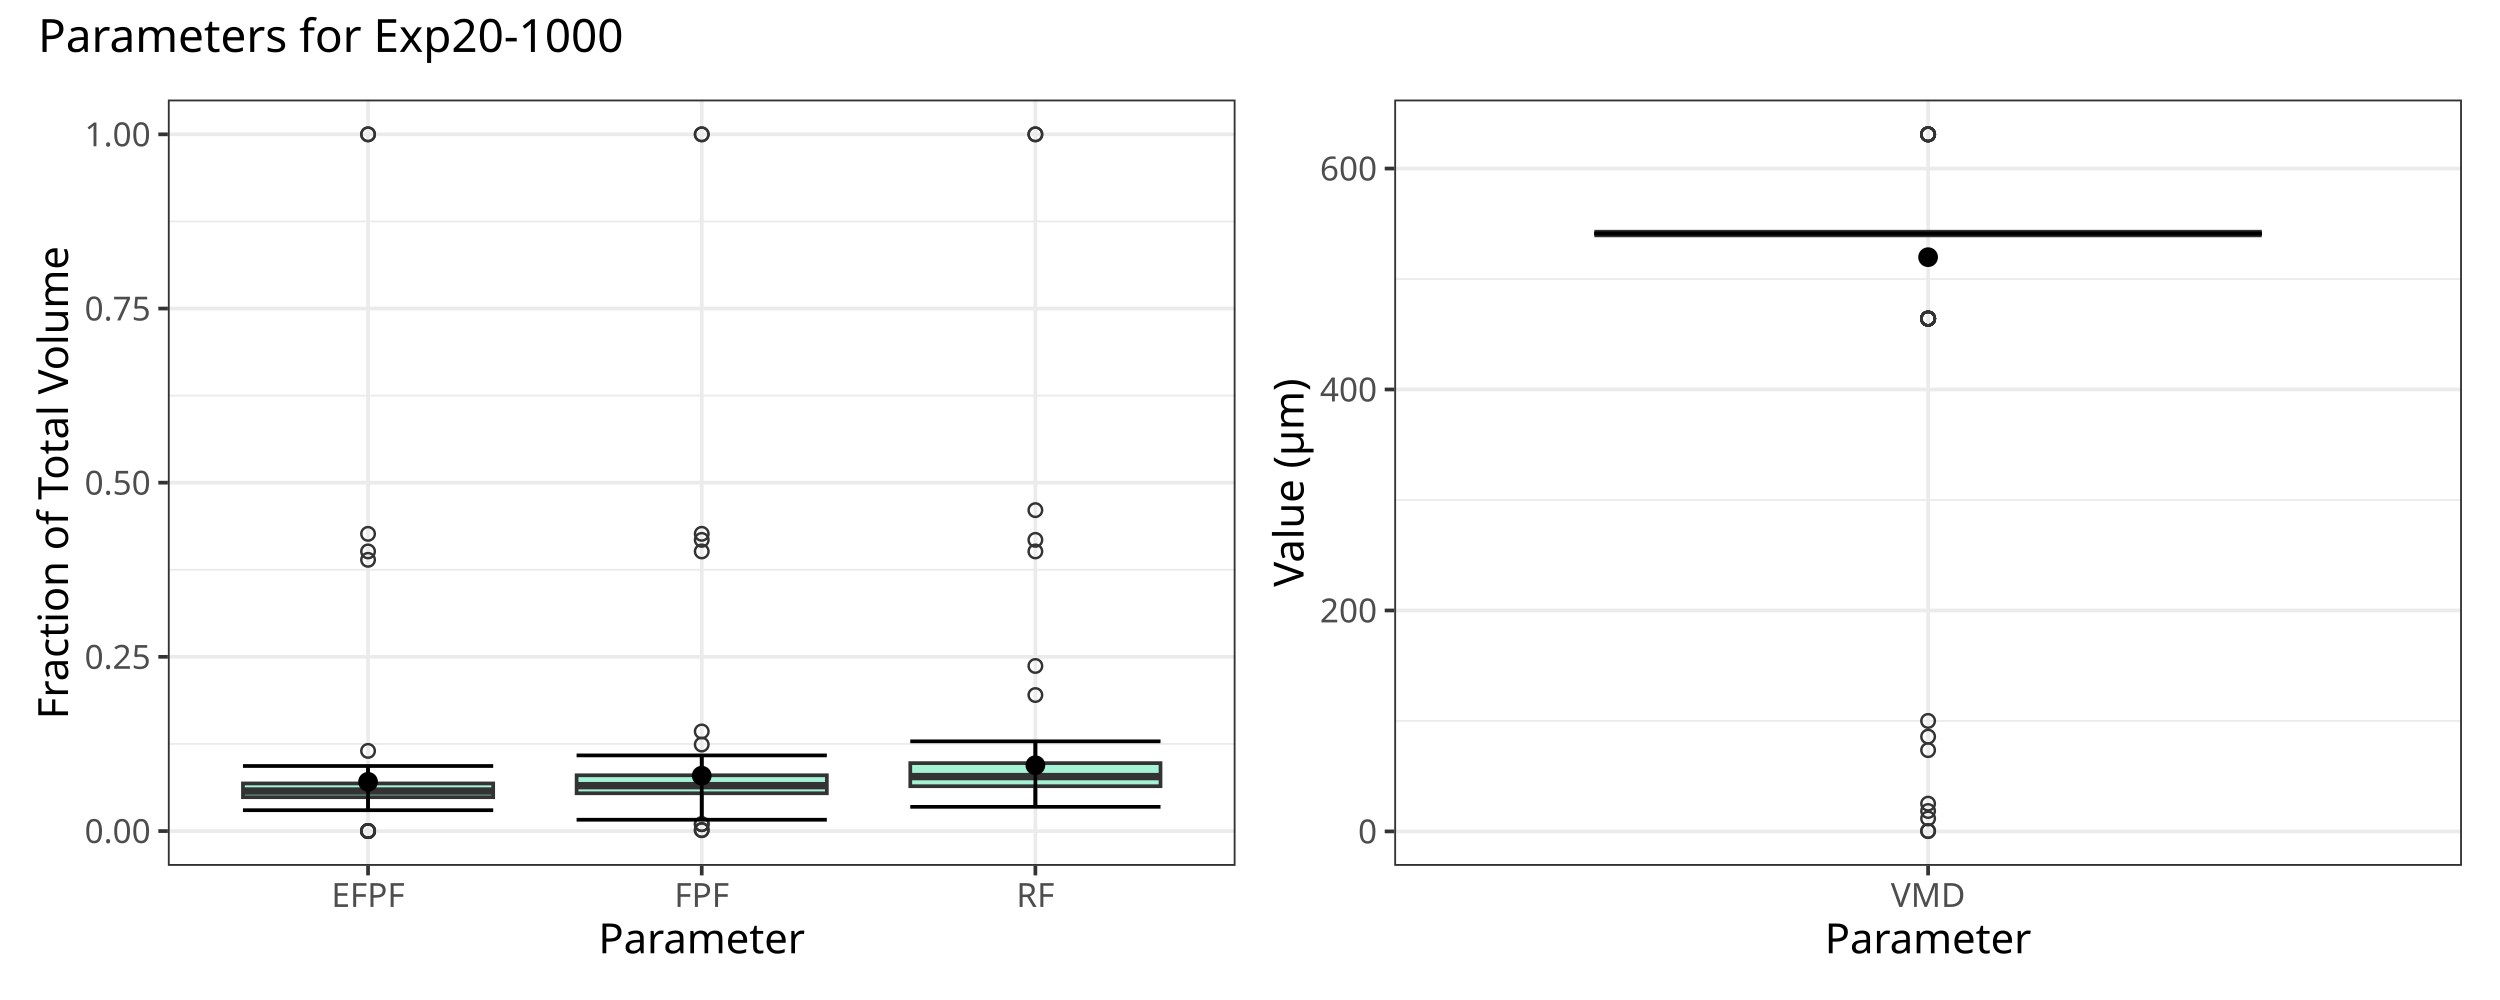
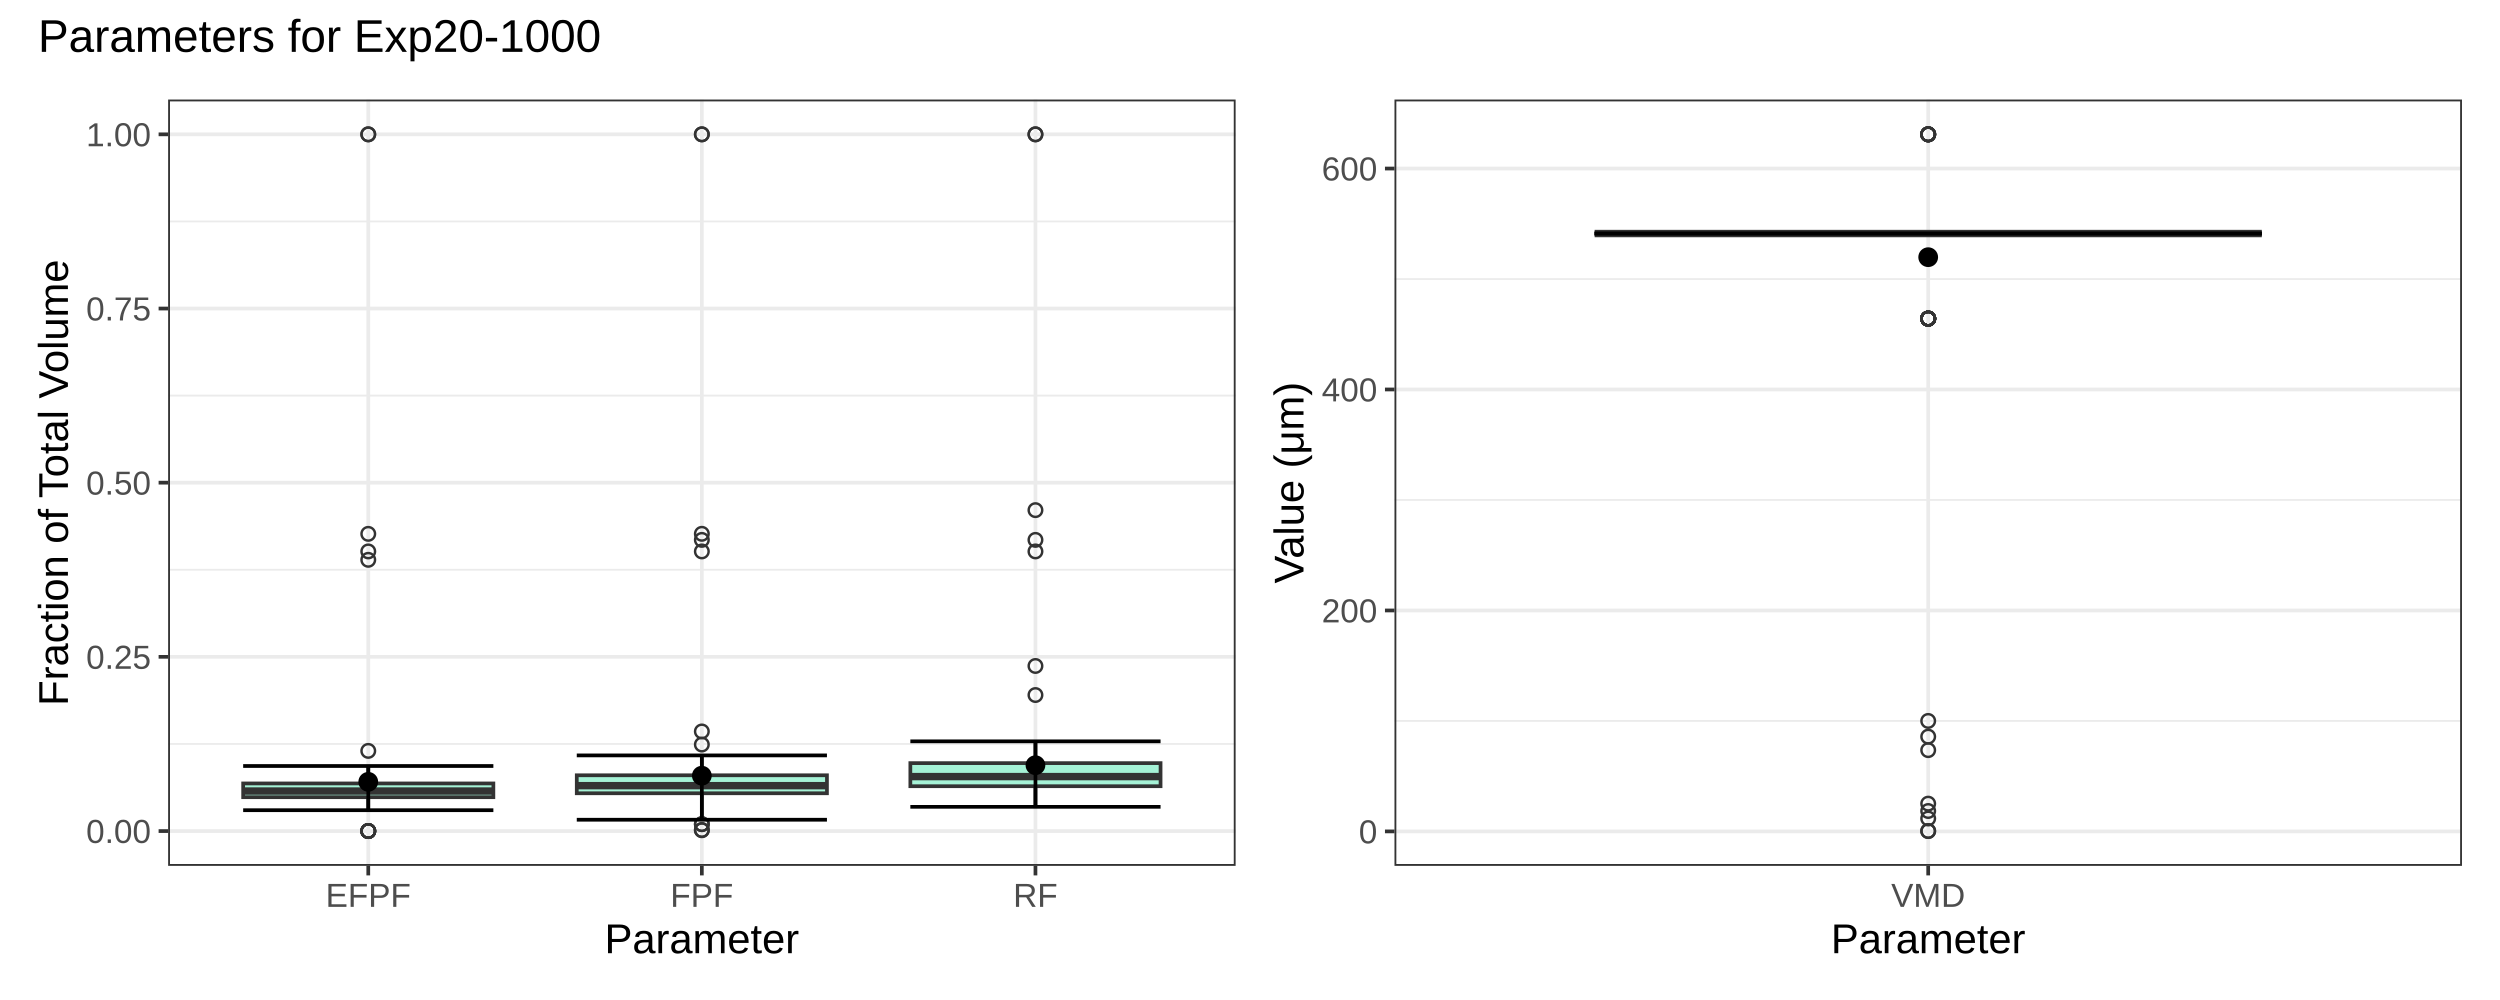
<svg xmlns="http://www.w3.org/2000/svg" class="svglite" width="720.00pt" height="288.00pt" viewBox="0 0 720.00 288.00">
  <defs>
    <style type="text/css">
    .svglite line, .svglite polyline, .svglite polygon, .svglite path, .svglite rect, .svglite circle {
      fill: none;
      stroke: #000000;
      stroke-linecap: round;
      stroke-linejoin: round;
      stroke-miterlimit: 10.00;
    }
    .svglite text {
      white-space: pre;
    }
  </style>
  </defs>
  <rect width="100%" height="100%" style="stroke: none; fill: #FFFFFF;" />
  <defs>
    <clipPath id="cpMC4wMHw3MjAuMDB8MC4wMHwyODguMDA=">
      <rect x="0.00" y="0.00" width="720.00" height="288.00" />
    </clipPath>
  </defs>
  <g clip-path="url(#cpMC4wMHw3MjAuMDB8MC4wMHwyODguMDA=)">
    <rect x="0.00" y="0.00" width="720.00" height="288.00" style="stroke-width: 1.07; stroke: #FFFFFF; fill: #FFFFFF;" />
  </g>
  <defs>
-     <clipPath id="cpNDguMzR8NzA5LjA0fDI4LjY2fDI0OS4zNw==">
-       <rect x="48.34" y="28.66" width="660.70" height="220.71" />
-     </clipPath>
-   </defs>
-   <g clip-path="url(#cpNDguMzR8NzA5LjA0fDI4LjY2fDI0OS4zNw==)">
+     <clipPath id="cpNDguNDJ8NzA5LjA0fDI4LjY2fDI0OS4zNw==">
+       <rect x="48.42" y="28.66" width="660.62" height="220.71" />
+     </clipPath>
+   </defs>
+   <g clip-path="url(#cpNDguNDJ8NzA5LjA0fDI4LjY2fDI0OS4zNw==)">
</g>
  <g clip-path="url(#cpMC4wMHw3MjAuMDB8MC4wMHwyODguMDA=)">
</g>
  <defs>
    <clipPath id="cpNS40OHwzNjEuMzN8MjMuMTh8MjgyLjUy">
      <rect x="5.48" y="23.18" width="355.85" height="259.34" />
    </clipPath>
  </defs>
  <g clip-path="url(#cpNS40OHwzNjEuMzN8MjMuMTh8MjgyLjUy)">
    <rect x="5.48" y="23.18" width="355.85" height="259.34" style="stroke-width: 1.07; stroke: #FFFFFF; fill: #FFFFFF;" />
  </g>
  <g clip-path="url(#cpMC4wMHw3MjAuMDB8MC4wMHwyODguMDA=)">
</g>
  <defs>
    <clipPath id="cpMzYxLjMzfDcxNC41MnwyMy4xOHwyODIuNTI=">
      <rect x="361.33" y="23.18" width="353.19" height="259.34" />
    </clipPath>
  </defs>
  <g clip-path="url(#cpMzYxLjMzfDcxNC41MnwyMy4xOHwyODIuNTI=)">
    <rect x="361.33" y="23.18" width="353.19" height="259.34" style="stroke-width: 1.07; stroke: #FFFFFF; fill: #FFFFFF;" />
  </g>
  <g clip-path="url(#cpMC4wMHw3MjAuMDB8MC4wMHwyODguMDA=)">
</g>
  <defs>
-     <clipPath id="cpNDguMzR8MzU1Ljg1fDI4LjY2fDI0OS4zNw==">
-       <rect x="48.34" y="28.66" width="307.50" height="220.71" />
-     </clipPath>
-   </defs>
-   <g clip-path="url(#cpNDguMzR8MzU1Ljg1fDI4LjY2fDI0OS4zNw==)">
-     <rect x="48.34" y="28.66" width="307.50" height="220.71" style="stroke-width: 1.07; stroke: none; fill: #FFFFFF;" />
-     <polyline points="48.34,214.26 355.85,214.26 " style="stroke-width: 0.53; stroke: #EBEBEB; stroke-linecap: butt;" />
-     <polyline points="48.34,164.09 355.85,164.09 " style="stroke-width: 0.53; stroke: #EBEBEB; stroke-linecap: butt;" />
-     <polyline points="48.34,113.93 355.85,113.93 " style="stroke-width: 0.53; stroke: #EBEBEB; stroke-linecap: butt;" />
-     <polyline points="48.34,63.77 355.85,63.77 " style="stroke-width: 0.53; stroke: #EBEBEB; stroke-linecap: butt;" />
-     <polyline points="48.34,239.34 355.85,239.34 " style="stroke-width: 1.07; stroke: #EBEBEB; stroke-linecap: butt;" />
-     <polyline points="48.34,189.17 355.85,189.17 " style="stroke-width: 1.07; stroke: #EBEBEB; stroke-linecap: butt;" />
-     <polyline points="48.34,139.01 355.85,139.01 " style="stroke-width: 1.07; stroke: #EBEBEB; stroke-linecap: butt;" />
-     <polyline points="48.34,88.85 355.85,88.85 " style="stroke-width: 1.07; stroke: #EBEBEB; stroke-linecap: butt;" />
-     <polyline points="48.34,38.69 355.85,38.69 " style="stroke-width: 1.07; stroke: #EBEBEB; stroke-linecap: butt;" />
-     <polyline points="106.00,249.37 106.00,28.66 " style="stroke-width: 1.07; stroke: #EBEBEB; stroke-linecap: butt;" />
-     <polyline points="202.10,249.37 202.10,28.66 " style="stroke-width: 1.07; stroke: #EBEBEB; stroke-linecap: butt;" />
-     <polyline points="298.19,249.37 298.19,28.66 " style="stroke-width: 1.07; stroke: #EBEBEB; stroke-linecap: butt;" />
-     <circle cx="106.00" cy="216.26" r="1.95" style="stroke-width: 0.71; stroke: #333333;" />
-     <circle cx="106.00" cy="239.34" r="1.95" style="stroke-width: 0.71; stroke: #333333;" />
-     <circle cx="106.00" cy="161.23" r="1.95" style="stroke-width: 0.71; stroke: #333333;" />
-     <circle cx="106.00" cy="239.34" r="1.95" style="stroke-width: 0.71; stroke: #333333;" />
-     <circle cx="106.00" cy="239.34" r="1.95" style="stroke-width: 0.71; stroke: #333333;" />
-     <circle cx="106.00" cy="239.34" r="1.95" style="stroke-width: 0.71; stroke: #333333;" />
-     <circle cx="106.00" cy="239.34" r="1.95" style="stroke-width: 0.71; stroke: #333333;" />
-     <circle cx="106.00" cy="239.34" r="1.95" style="stroke-width: 0.71; stroke: #333333;" />
-     <circle cx="106.00" cy="38.69" r="1.95" style="stroke-width: 0.71; stroke: #333333;" />
-     <circle cx="106.00" cy="38.69" r="1.95" style="stroke-width: 0.71; stroke: #333333;" />
-     <circle cx="106.00" cy="158.81" r="1.95" style="stroke-width: 0.71; stroke: #333333;" />
-     <circle cx="106.00" cy="153.75" r="1.95" style="stroke-width: 0.71; stroke: #333333;" />
-     <line x1="106.00" y1="225.63" x2="106.00" y2="220.61" style="stroke-width: 1.07; stroke: #333333; stroke-linecap: butt;" />
-     <line x1="106.00" y1="229.59" x2="106.00" y2="233.34" style="stroke-width: 1.07; stroke: #333333; stroke-linecap: butt;" />
-     <polygon points="69.97,225.63 69.97,229.59 142.04,229.59 142.04,225.63 69.97,225.63 " style="stroke-width: 1.07; stroke: #333333; stroke-linecap: butt; stroke-linejoin: miter; fill: #A5F2D6;" />
-     <line x1="69.97" y1="227.82" x2="142.04" y2="227.82" style="stroke-width: 2.13; stroke: #333333; stroke-linecap: butt; stroke-linejoin: miter;" />
-     <circle cx="202.10" cy="214.43" r="1.95" style="stroke-width: 0.71; stroke: #333333;" />
-     <circle cx="202.10" cy="239.11" r="1.95" style="stroke-width: 0.71; stroke: #333333;" />
-     <circle cx="202.10" cy="155.49" r="1.95" style="stroke-width: 0.71; stroke: #333333;" />
-     <circle cx="202.10" cy="237.36" r="1.95" style="stroke-width: 0.71; stroke: #333333;" />
-     <circle cx="202.10" cy="237.35" r="1.95" style="stroke-width: 0.71; stroke: #333333;" />
-     <circle cx="202.10" cy="210.66" r="1.95" style="stroke-width: 0.71; stroke: #333333;" />
-     <circle cx="202.10" cy="239.03" r="1.95" style="stroke-width: 0.71; stroke: #333333;" />
-     <circle cx="202.10" cy="38.69" r="1.95" style="stroke-width: 0.71; stroke: #333333;" />
-     <circle cx="202.10" cy="38.69" r="1.95" style="stroke-width: 0.71; stroke: #333333;" />
-     <circle cx="202.10" cy="158.81" r="1.95" style="stroke-width: 0.71; stroke: #333333;" />
-     <circle cx="202.10" cy="153.74" r="1.95" style="stroke-width: 0.71; stroke: #333333;" />
-     <line x1="202.10" y1="223.28" x2="202.10" y2="217.56" style="stroke-width: 1.07; stroke: #333333; stroke-linecap: butt;" />
-     <line x1="202.10" y1="228.46" x2="202.10" y2="236.09" style="stroke-width: 1.07; stroke: #333333; stroke-linecap: butt;" />
-     <polygon points="166.06,223.28 166.06,228.46 238.13,228.46 238.13,223.28 166.06,223.28 " style="stroke-width: 1.07; stroke: #333333; stroke-linecap: butt; stroke-linejoin: miter; fill: #A5F2D6;" />
-     <line x1="166.06" y1="226.27" x2="238.13" y2="226.27" style="stroke-width: 2.13; stroke: #333333; stroke-linecap: butt; stroke-linejoin: miter;" />
-     <circle cx="298.19" cy="200.17" r="1.95" style="stroke-width: 0.71; stroke: #333333;" />
-     <circle cx="298.19" cy="155.49" r="1.95" style="stroke-width: 0.71; stroke: #333333;" />
-     <circle cx="298.19" cy="191.80" r="1.95" style="stroke-width: 0.71; stroke: #333333;" />
-     <circle cx="298.19" cy="38.69" r="1.95" style="stroke-width: 0.71; stroke: #333333;" />
-     <circle cx="298.19" cy="38.69" r="1.95" style="stroke-width: 0.71; stroke: #333333;" />
-     <circle cx="298.19" cy="158.81" r="1.95" style="stroke-width: 0.71; stroke: #333333;" />
-     <circle cx="298.19" cy="146.92" r="1.95" style="stroke-width: 0.71; stroke: #333333;" />
-     <line x1="298.19" y1="219.78" x2="298.19" y2="213.50" style="stroke-width: 1.07; stroke: #333333; stroke-linecap: butt;" />
-     <line x1="298.19" y1="226.43" x2="298.19" y2="232.37" style="stroke-width: 1.07; stroke: #333333; stroke-linecap: butt;" />
-     <polygon points="262.16,219.78 262.16,226.43 334.23,226.43 334.23,219.78 262.16,219.78 " style="stroke-width: 1.07; stroke: #333333; stroke-linecap: butt; stroke-linejoin: miter; fill: #A5F2D6;" />
-     <line x1="262.16" y1="223.66" x2="334.23" y2="223.66" style="stroke-width: 2.13; stroke: #333333; stroke-linecap: butt; stroke-linejoin: miter;" />
-     <circle cx="106.00" cy="225.17" r="2.49" style="stroke-width: 0.71; fill: #000000;" />
-     <circle cx="202.10" cy="223.40" r="2.49" style="stroke-width: 0.71; fill: #000000;" />
-     <circle cx="298.19" cy="220.38" r="2.49" style="stroke-width: 0.71; fill: #000000;" />
-     <polyline points="69.97,220.61 142.04,220.61 " style="stroke-width: 1.07; stroke-linecap: butt;" />
-     <polyline points="106.00,220.61 106.00,233.34 " style="stroke-width: 1.07; stroke-linecap: butt;" />
-     <polyline points="69.97,233.34 142.04,233.34 " style="stroke-width: 1.07; stroke-linecap: butt;" />
-     <polyline points="166.06,217.56 238.13,217.56 " style="stroke-width: 1.07; stroke-linecap: butt;" />
-     <polyline points="202.10,217.56 202.10,236.09 " style="stroke-width: 1.07; stroke-linecap: butt;" />
-     <polyline points="166.06,236.09 238.13,236.09 " style="stroke-width: 1.07; stroke-linecap: butt;" />
-     <polyline points="262.16,213.50 334.23,213.50 " style="stroke-width: 1.07; stroke-linecap: butt;" />
-     <polyline points="298.19,213.50 298.19,232.37 " style="stroke-width: 1.07; stroke-linecap: butt;" />
-     <polyline points="262.16,232.37 334.23,232.37 " style="stroke-width: 1.07; stroke-linecap: butt;" />
-     <rect x="48.34" y="28.66" width="307.50" height="220.71" style="stroke-width: 1.07; stroke: #333333;" />
-   </g>
-   <g clip-path="url(#cpMC4wMHw3MjAuMDB8MC4wMHwyODguMDA=)">
-     <text x="43.41" y="242.78" text-anchor="end" style="font-size: 9.60px;fill: #4D4D4D; font-family: &quot;Century Gothic&quot;;" textLength="18.60px" lengthAdjust="spacingAndGlyphs">0.00</text>
-     <text x="43.41" y="192.62" text-anchor="end" style="font-size: 9.60px;fill: #4D4D4D; font-family: &quot;Century Gothic&quot;;" textLength="18.60px" lengthAdjust="spacingAndGlyphs">0.25</text>
-     <text x="43.41" y="142.46" text-anchor="end" style="font-size: 9.60px;fill: #4D4D4D; font-family: &quot;Century Gothic&quot;;" textLength="18.60px" lengthAdjust="spacingAndGlyphs">0.50</text>
-     <text x="43.41" y="92.30" text-anchor="end" style="font-size: 9.60px;fill: #4D4D4D; font-family: &quot;Century Gothic&quot;;" textLength="18.60px" lengthAdjust="spacingAndGlyphs">0.75</text>
-     <text x="43.41" y="42.13" text-anchor="end" style="font-size: 9.60px;fill: #4D4D4D; font-family: &quot;Century Gothic&quot;;" textLength="18.60px" lengthAdjust="spacingAndGlyphs">1.00</text>
-     <polyline points="45.60,239.34 48.34,239.34 " style="stroke-width: 1.07; stroke: #333333; stroke-linecap: butt;" />
-     <polyline points="45.60,189.17 48.34,189.17 " style="stroke-width: 1.07; stroke: #333333; stroke-linecap: butt;" />
-     <polyline points="45.60,139.01 48.34,139.01 " style="stroke-width: 1.07; stroke: #333333; stroke-linecap: butt;" />
-     <polyline points="45.60,88.85 48.34,88.85 " style="stroke-width: 1.07; stroke: #333333; stroke-linecap: butt;" />
-     <polyline points="45.60,38.69 48.34,38.69 " style="stroke-width: 1.07; stroke: #333333; stroke-linecap: butt;" />
-     <polyline points="106.00,252.11 106.00,249.37 " style="stroke-width: 1.07; stroke: #333333; stroke-linecap: butt;" />
-     <polyline points="202.10,252.11 202.10,249.37 " style="stroke-width: 1.07; stroke: #333333; stroke-linecap: butt;" />
-     <polyline points="298.19,252.11 298.19,249.37 " style="stroke-width: 1.07; stroke: #333333; stroke-linecap: butt;" />
-     <text x="106.00" y="261.19" text-anchor="middle" style="font-size: 9.60px;fill: #4D4D4D; font-family: &quot;Century Gothic&quot;;" textLength="20.12px" lengthAdjust="spacingAndGlyphs">EFPF</text>
-     <text x="202.10" y="261.19" text-anchor="middle" style="font-size: 9.60px;fill: #4D4D4D; font-family: &quot;Century Gothic&quot;;" textLength="14.98px" lengthAdjust="spacingAndGlyphs">FPF</text>
-     <text x="298.19" y="261.19" text-anchor="middle" style="font-size: 9.60px;fill: #4D4D4D; font-family: &quot;Century Gothic&quot;;" textLength="10.47px" lengthAdjust="spacingAndGlyphs">RF</text>
-     <text x="202.10" y="274.54" text-anchor="middle" style="font-size: 12.00px; font-family: &quot;Century Gothic&quot;;" textLength="61.65px" lengthAdjust="spacingAndGlyphs">Parameter</text>
-     <text transform="translate(19.58,139.01) rotate(-90)" text-anchor="middle" style="font-size: 12.00px; font-family: &quot;Century Gothic&quot;;" textLength="141.35px" lengthAdjust="spacingAndGlyphs">Fraction of Total Volume</text>
-   </g>
-   <defs>
-     <clipPath id="cpNDAxLjU0fDcwOS4wNHwyOC42NnwyNDkuMzc=">
-       <rect x="401.54" y="28.66" width="307.50" height="220.71" />
-     </clipPath>
-   </defs>
-   <g clip-path="url(#cpNDAxLjU0fDcwOS4wNHwyOC42NnwyNDkuMzc=)">
-     <rect x="401.54" y="28.66" width="307.50" height="220.71" style="stroke-width: 1.07; stroke: none; fill: #FFFFFF;" />
-     <polyline points="401.54,207.63 709.04,207.63 " style="stroke-width: 0.53; stroke: #EBEBEB; stroke-linecap: butt;" />
-     <polyline points="401.54,143.99 709.04,143.99 " style="stroke-width: 0.53; stroke: #EBEBEB; stroke-linecap: butt;" />
-     <polyline points="401.54,80.36 709.04,80.36 " style="stroke-width: 0.53; stroke: #EBEBEB; stroke-linecap: butt;" />
-     <polyline points="401.54,239.44 709.04,239.44 " style="stroke-width: 1.07; stroke: #EBEBEB; stroke-linecap: butt;" />
-     <polyline points="401.54,175.81 709.04,175.81 " style="stroke-width: 1.07; stroke: #EBEBEB; stroke-linecap: butt;" />
-     <polyline points="401.54,112.17 709.04,112.17 " style="stroke-width: 1.07; stroke: #EBEBEB; stroke-linecap: butt;" />
-     <polyline points="401.54,48.54 709.04,48.54 " style="stroke-width: 1.07; stroke: #EBEBEB; stroke-linecap: butt;" />
-     <polyline points="555.29,249.37 555.29,28.66 " style="stroke-width: 1.07; stroke: #EBEBEB; stroke-linecap: butt;" />
-     <circle cx="555.29" cy="91.76" r="1.95" style="stroke-width: 0.71; stroke: #333333;" />
-     <circle cx="555.29" cy="38.69" r="1.95" style="stroke-width: 0.71; stroke: #333333;" />
-     <circle cx="555.29" cy="38.69" r="1.95" style="stroke-width: 0.71; stroke: #333333;" />
-     <circle cx="555.29" cy="38.69" r="1.95" style="stroke-width: 0.71; stroke: #333333;" />
-     <circle cx="555.29" cy="91.76" r="1.95" style="stroke-width: 0.71; stroke: #333333;" />
-     <circle cx="555.29" cy="38.69" r="1.95" style="stroke-width: 0.71; stroke: #333333;" />
-     <circle cx="555.29" cy="91.76" r="1.95" style="stroke-width: 0.71; stroke: #333333;" />
-     <circle cx="555.29" cy="91.76" r="1.95" style="stroke-width: 0.71; stroke: #333333;" />
-     <circle cx="555.29" cy="91.76" r="1.95" style="stroke-width: 0.71; stroke: #333333;" />
-     <circle cx="555.29" cy="91.76" r="1.95" style="stroke-width: 0.71; stroke: #333333;" />
-     <circle cx="555.29" cy="91.76" r="1.95" style="stroke-width: 0.71; stroke: #333333;" />
-     <circle cx="555.29" cy="91.76" r="1.95" style="stroke-width: 0.71; stroke: #333333;" />
-     <circle cx="555.29" cy="91.76" r="1.95" style="stroke-width: 0.71; stroke: #333333;" />
-     <circle cx="555.29" cy="91.76" r="1.95" style="stroke-width: 0.71; stroke: #333333;" />
-     <circle cx="555.29" cy="91.76" r="1.95" style="stroke-width: 0.71; stroke: #333333;" />
-     <circle cx="555.29" cy="91.76" r="1.95" style="stroke-width: 0.71; stroke: #333333;" />
-     <circle cx="555.29" cy="91.76" r="1.95" style="stroke-width: 0.71; stroke: #333333;" />
-     <circle cx="555.29" cy="91.76" r="1.95" style="stroke-width: 0.71; stroke: #333333;" />
-     <circle cx="555.29" cy="91.76" r="1.95" style="stroke-width: 0.71; stroke: #333333;" />
-     <circle cx="555.29" cy="38.69" r="1.95" style="stroke-width: 0.71; stroke: #333333;" />
-     <circle cx="555.29" cy="38.69" r="1.95" style="stroke-width: 0.71; stroke: #333333;" />
-     <circle cx="555.29" cy="91.76" r="1.95" style="stroke-width: 0.71; stroke: #333333;" />
-     <circle cx="555.29" cy="91.76" r="1.95" style="stroke-width: 0.71; stroke: #333333;" />
-     <circle cx="555.29" cy="91.76" r="1.95" style="stroke-width: 0.71; stroke: #333333;" />
-     <circle cx="555.29" cy="38.69" r="1.95" style="stroke-width: 0.71; stroke: #333333;" />
-     <circle cx="555.29" cy="231.45" r="1.95" style="stroke-width: 0.71; stroke: #333333;" />
-     <circle cx="555.29" cy="216.04" r="1.95" style="stroke-width: 0.71; stroke: #333333;" />
-     <circle cx="555.29" cy="233.57" r="1.95" style="stroke-width: 0.71; stroke: #333333;" />
-     <circle cx="555.29" cy="207.63" r="1.95" style="stroke-width: 0.71; stroke: #333333;" />
-     <circle cx="555.29" cy="212.15" r="1.95" style="stroke-width: 0.71; stroke: #333333;" />
-     <circle cx="555.29" cy="239.34" r="1.95" style="stroke-width: 0.71; stroke: #333333;" />
-     <circle cx="555.29" cy="239.34" r="1.95" style="stroke-width: 0.71; stroke: #333333;" />
-     <circle cx="555.29" cy="235.73" r="1.95" style="stroke-width: 0.71; stroke: #333333;" />
-     <line x1="555.29" y1="67.26" x2="555.29" y2="67.26" style="stroke-width: 1.07; stroke: #333333; stroke-linecap: butt;" />
-     <line x1="555.29" y1="67.26" x2="555.29" y2="67.26" style="stroke-width: 1.07; stroke: #333333; stroke-linecap: butt;" />
-     <polygon points="459.19,67.26 459.19,67.26 651.38,67.26 651.38,67.26 459.19,67.26 " style="stroke-width: 1.07; stroke: #333333; stroke-linecap: butt; stroke-linejoin: miter; fill: #A5F2D6;" />
-     <line x1="459.19" y1="67.26" x2="651.38" y2="67.26" style="stroke-width: 2.13; stroke: #333333; stroke-linecap: butt; stroke-linejoin: miter;" />
-     <circle cx="555.29" cy="74.07" r="2.49" style="stroke-width: 0.71; fill: #000000;" />
-     <polyline points="459.19,67.26 651.38,67.26 " style="stroke-width: 1.07; stroke-linecap: butt;" />
-     <polyline points="555.29,67.26 555.29,67.26 " style="stroke-width: 1.07; stroke-linecap: butt;" />
-     <polyline points="459.19,67.26 651.38,67.26 " style="stroke-width: 1.07; stroke-linecap: butt;" />
-     <rect x="401.54" y="28.66" width="307.50" height="220.71" style="stroke-width: 1.07; stroke: #333333;" />
-   </g>
-   <g clip-path="url(#cpMC4wMHw3MjAuMDB8MC4wMHwyODguMDA=)">
-     <text x="396.61" y="242.89" text-anchor="end" style="font-size: 9.60px;fill: #4D4D4D; font-family: &quot;Century Gothic&quot;;" textLength="5.31px" lengthAdjust="spacingAndGlyphs">0</text>
-     <text x="396.61" y="179.25" text-anchor="end" style="font-size: 9.60px;fill: #4D4D4D; font-family: &quot;Century Gothic&quot;;" textLength="15.94px" lengthAdjust="spacingAndGlyphs">200</text>
-     <text x="396.61" y="115.62" text-anchor="end" style="font-size: 9.60px;fill: #4D4D4D; font-family: &quot;Century Gothic&quot;;" textLength="15.94px" lengthAdjust="spacingAndGlyphs">400</text>
-     <text x="396.61" y="51.98" text-anchor="end" style="font-size: 9.60px;fill: #4D4D4D; font-family: &quot;Century Gothic&quot;;" textLength="15.94px" lengthAdjust="spacingAndGlyphs">600</text>
-     <polyline points="398.80,239.44 401.54,239.44 " style="stroke-width: 1.07; stroke: #333333; stroke-linecap: butt;" />
-     <polyline points="398.80,175.81 401.54,175.81 " style="stroke-width: 1.07; stroke: #333333; stroke-linecap: butt;" />
-     <polyline points="398.80,112.17 401.54,112.17 " style="stroke-width: 1.07; stroke: #333333; stroke-linecap: butt;" />
-     <polyline points="398.80,48.54 401.54,48.54 " style="stroke-width: 1.07; stroke: #333333; stroke-linecap: butt;" />
-     <polyline points="555.29,252.11 555.29,249.37 " style="stroke-width: 1.07; stroke: #333333; stroke-linecap: butt;" />
-     <text x="555.29" y="261.19" text-anchor="middle" style="font-size: 9.60px;fill: #4D4D4D; font-family: &quot;Century Gothic&quot;;" textLength="22.68px" lengthAdjust="spacingAndGlyphs">VMD</text>
-     <text x="555.29" y="274.54" text-anchor="middle" style="font-size: 12.00px; font-family: &quot;Century Gothic&quot;;" textLength="61.65px" lengthAdjust="spacingAndGlyphs">Parameter</text>
-     <text transform="translate(375.43,139.01) rotate(-90)" text-anchor="middle" style="font-size: 12.00px; font-family: &quot;Century Gothic&quot;;" textLength="64.89px" lengthAdjust="spacingAndGlyphs">Value (μm)</text>
-     <text x="10.96" y="14.95" style="font-size: 13.20px; font-family: &quot;Century Gothic&quot;;" textLength="167.54px" lengthAdjust="spacingAndGlyphs">Parameters for Exp20-1000</text>
+     <clipPath id="cpNDguNDJ8MzU1Ljg1fDI4LjY2fDI0OS4zNw==">
+       <rect x="48.42" y="28.66" width="307.44" height="220.71" />
+     </clipPath>
+   </defs>
+   <g clip-path="url(#cpNDguNDJ8MzU1Ljg1fDI4LjY2fDI0OS4zNw==)">
+     <rect x="48.42" y="28.66" width="307.44" height="220.71" style="stroke-width: 1.07; stroke: none; fill: #FFFFFF;" />
+     <polyline points="48.42,214.26 355.85,214.26 " style="stroke-width: 0.53; stroke: #EBEBEB; stroke-linecap: butt;" />
+     <polyline points="48.42,164.09 355.85,164.09 " style="stroke-width: 0.53; stroke: #EBEBEB; stroke-linecap: butt;" />
+     <polyline points="48.42,113.93 355.85,113.93 " style="stroke-width: 0.53; stroke: #EBEBEB; stroke-linecap: butt;" />
+     <polyline points="48.42,63.77 355.85,63.77 " style="stroke-width: 0.53; stroke: #EBEBEB; stroke-linecap: butt;" />
+     <polyline points="48.42,239.34 355.85,239.34 " style="stroke-width: 1.07; stroke: #EBEBEB; stroke-linecap: butt;" />
+     <polyline points="48.42,189.17 355.85,189.17 " style="stroke-width: 1.07; stroke: #EBEBEB; stroke-linecap: butt;" />
+     <polyline points="48.42,139.01 355.85,139.01 " style="stroke-width: 1.07; stroke: #EBEBEB; stroke-linecap: butt;" />
+     <polyline points="48.42,88.85 355.85,88.85 " style="stroke-width: 1.07; stroke: #EBEBEB; stroke-linecap: butt;" />
+     <polyline points="48.42,38.69 355.85,38.69 " style="stroke-width: 1.07; stroke: #EBEBEB; stroke-linecap: butt;" />
+     <polyline points="106.06,249.37 106.06,28.66 " style="stroke-width: 1.07; stroke: #EBEBEB; stroke-linecap: butt;" />
+     <polyline points="202.13,249.37 202.13,28.66 " style="stroke-width: 1.07; stroke: #EBEBEB; stroke-linecap: butt;" />
+     <polyline points="298.21,249.37 298.21,28.66 " style="stroke-width: 1.07; stroke: #EBEBEB; stroke-linecap: butt;" />
+     <circle cx="106.06" cy="216.26" r="1.95" style="stroke-width: 0.71; stroke: #333333;" />
+     <circle cx="106.06" cy="239.34" r="1.95" style="stroke-width: 0.71; stroke: #333333;" />
+     <circle cx="106.06" cy="161.23" r="1.95" style="stroke-width: 0.71; stroke: #333333;" />
+     <circle cx="106.06" cy="239.34" r="1.95" style="stroke-width: 0.71; stroke: #333333;" />
+     <circle cx="106.06" cy="239.34" r="1.95" style="stroke-width: 0.71; stroke: #333333;" />
+     <circle cx="106.06" cy="239.34" r="1.95" style="stroke-width: 0.71; stroke: #333333;" />
+     <circle cx="106.06" cy="239.34" r="1.95" style="stroke-width: 0.71; stroke: #333333;" />
+     <circle cx="106.06" cy="239.34" r="1.95" style="stroke-width: 0.71; stroke: #333333;" />
+     <circle cx="106.06" cy="38.69" r="1.95" style="stroke-width: 0.71; stroke: #333333;" />
+     <circle cx="106.06" cy="38.69" r="1.95" style="stroke-width: 0.71; stroke: #333333;" />
+     <circle cx="106.06" cy="158.81" r="1.95" style="stroke-width: 0.71; stroke: #333333;" />
+     <circle cx="106.06" cy="153.75" r="1.95" style="stroke-width: 0.71; stroke: #333333;" />
+     <line x1="106.06" y1="225.63" x2="106.06" y2="220.61" style="stroke-width: 1.07; stroke: #333333; stroke-linecap: butt;" />
+     <line x1="106.06" y1="229.59" x2="106.06" y2="233.34" style="stroke-width: 1.07; stroke: #333333; stroke-linecap: butt;" />
+     <polygon points="70.03,225.63 70.03,229.59 142.09,229.59 142.09,225.63 70.03,225.63 " style="stroke-width: 1.07; stroke: #333333; stroke-linecap: butt; stroke-linejoin: miter; fill: #A5F2D6;" />
+     <line x1="70.03" y1="227.82" x2="142.09" y2="227.82" style="stroke-width: 2.13; stroke: #333333; stroke-linecap: butt; stroke-linejoin: miter;" />
+     <circle cx="202.13" cy="214.43" r="1.95" style="stroke-width: 0.71; stroke: #333333;" />
+     <circle cx="202.13" cy="239.11" r="1.95" style="stroke-width: 0.71; stroke: #333333;" />
+     <circle cx="202.13" cy="155.49" r="1.95" style="stroke-width: 0.71; stroke: #333333;" />
+     <circle cx="202.13" cy="237.36" r="1.95" style="stroke-width: 0.71; stroke: #333333;" />
+     <circle cx="202.13" cy="237.35" r="1.95" style="stroke-width: 0.71; stroke: #333333;" />
+     <circle cx="202.13" cy="210.66" r="1.95" style="stroke-width: 0.71; stroke: #333333;" />
+     <circle cx="202.13" cy="239.03" r="1.95" style="stroke-width: 0.71; stroke: #333333;" />
+     <circle cx="202.13" cy="38.69" r="1.95" style="stroke-width: 0.71; stroke: #333333;" />
+     <circle cx="202.13" cy="38.69" r="1.95" style="stroke-width: 0.71; stroke: #333333;" />
+     <circle cx="202.13" cy="158.81" r="1.95" style="stroke-width: 0.71; stroke: #333333;" />
+     <circle cx="202.13" cy="153.74" r="1.95" style="stroke-width: 0.71; stroke: #333333;" />
+     <line x1="202.13" y1="223.28" x2="202.13" y2="217.56" style="stroke-width: 1.07; stroke: #333333; stroke-linecap: butt;" />
+     <line x1="202.13" y1="228.46" x2="202.13" y2="236.09" style="stroke-width: 1.07; stroke: #333333; stroke-linecap: butt;" />
+     <polygon points="166.11,223.28 166.11,228.46 238.16,228.46 238.16,223.28 166.11,223.28 " style="stroke-width: 1.07; stroke: #333333; stroke-linecap: butt; stroke-linejoin: miter; fill: #A5F2D6;" />
+     <line x1="166.11" y1="226.27" x2="238.16" y2="226.27" style="stroke-width: 2.13; stroke: #333333; stroke-linecap: butt; stroke-linejoin: miter;" />
+     <circle cx="298.21" cy="200.17" r="1.95" style="stroke-width: 0.71; stroke: #333333;" />
+     <circle cx="298.21" cy="155.49" r="1.95" style="stroke-width: 0.71; stroke: #333333;" />
+     <circle cx="298.21" cy="191.80" r="1.95" style="stroke-width: 0.71; stroke: #333333;" />
+     <circle cx="298.21" cy="38.69" r="1.95" style="stroke-width: 0.71; stroke: #333333;" />
+     <circle cx="298.21" cy="38.69" r="1.95" style="stroke-width: 0.71; stroke: #333333;" />
+     <circle cx="298.21" cy="158.81" r="1.95" style="stroke-width: 0.71; stroke: #333333;" />
+     <circle cx="298.21" cy="146.92" r="1.95" style="stroke-width: 0.71; stroke: #333333;" />
+     <line x1="298.21" y1="219.78" x2="298.21" y2="213.50" style="stroke-width: 1.07; stroke: #333333; stroke-linecap: butt;" />
+     <line x1="298.21" y1="226.43" x2="298.21" y2="232.37" style="stroke-width: 1.07; stroke: #333333; stroke-linecap: butt;" />
+     <polygon points="262.18,219.78 262.18,226.43 334.24,226.43 334.24,219.78 262.18,219.78 " style="stroke-width: 1.07; stroke: #333333; stroke-linecap: butt; stroke-linejoin: miter; fill: #A5F2D6;" />
+     <line x1="262.18" y1="223.66" x2="334.24" y2="223.66" style="stroke-width: 2.13; stroke: #333333; stroke-linecap: butt; stroke-linejoin: miter;" />
+     <circle cx="106.06" cy="225.17" r="2.49" style="stroke-width: 0.71; fill: #000000;" />
+     <circle cx="202.13" cy="223.40" r="2.49" style="stroke-width: 0.71; fill: #000000;" />
+     <circle cx="298.21" cy="220.38" r="2.49" style="stroke-width: 0.71; fill: #000000;" />
+     <polyline points="70.03,220.61 142.09,220.61 " style="stroke-width: 1.07; stroke-linecap: butt;" />
+     <polyline points="106.06,220.61 106.06,233.34 " style="stroke-width: 1.07; stroke-linecap: butt;" />
+     <polyline points="70.03,233.34 142.09,233.34 " style="stroke-width: 1.07; stroke-linecap: butt;" />
+     <polyline points="166.11,217.56 238.16,217.56 " style="stroke-width: 1.07; stroke-linecap: butt;" />
+     <polyline points="202.13,217.56 202.13,236.09 " style="stroke-width: 1.07; stroke-linecap: butt;" />
+     <polyline points="166.11,236.09 238.16,236.09 " style="stroke-width: 1.07; stroke-linecap: butt;" />
+     <polyline points="262.18,213.50 334.24,213.50 " style="stroke-width: 1.07; stroke-linecap: butt;" />
+     <polyline points="298.21,213.50 298.21,232.37 " style="stroke-width: 1.07; stroke-linecap: butt;" />
+     <polyline points="262.18,232.37 334.24,232.37 " style="stroke-width: 1.07; stroke-linecap: butt;" />
+     <rect x="48.42" y="28.66" width="307.44" height="220.71" style="stroke-width: 1.07; stroke: #333333;" />
+   </g>
+   <g clip-path="url(#cpMC4wMHw3MjAuMDB8MC4wMHwyODguMDA=)">
+     <text x="43.49" y="242.77" text-anchor="end" style="font-size: 9.60px;fill: #4D4D4D; font-family: &quot;Arial&quot;;" textLength="18.67px" lengthAdjust="spacingAndGlyphs">0.00</text>
+     <text x="43.49" y="192.61" text-anchor="end" style="font-size: 9.60px;fill: #4D4D4D; font-family: &quot;Arial&quot;;" textLength="18.67px" lengthAdjust="spacingAndGlyphs">0.25</text>
+     <text x="43.49" y="142.45" text-anchor="end" style="font-size: 9.60px;fill: #4D4D4D; font-family: &quot;Arial&quot;;" textLength="18.67px" lengthAdjust="spacingAndGlyphs">0.50</text>
+     <text x="43.49" y="92.29" text-anchor="end" style="font-size: 9.60px;fill: #4D4D4D; font-family: &quot;Arial&quot;;" textLength="18.67px" lengthAdjust="spacingAndGlyphs">0.75</text>
+     <text x="43.49" y="42.12" text-anchor="end" style="font-size: 9.60px;fill: #4D4D4D; font-family: &quot;Arial&quot;;" textLength="18.67px" lengthAdjust="spacingAndGlyphs">1.00</text>
+     <polyline points="45.68,239.34 48.42,239.34 " style="stroke-width: 1.07; stroke: #333333; stroke-linecap: butt;" />
+     <polyline points="45.68,189.17 48.42,189.17 " style="stroke-width: 1.07; stroke: #333333; stroke-linecap: butt;" />
+     <polyline points="45.68,139.01 48.42,139.01 " style="stroke-width: 1.07; stroke: #333333; stroke-linecap: butt;" />
+     <polyline points="45.68,88.85 48.42,88.85 " style="stroke-width: 1.07; stroke: #333333; stroke-linecap: butt;" />
+     <polyline points="45.68,38.69 48.42,38.69 " style="stroke-width: 1.07; stroke: #333333; stroke-linecap: butt;" />
+     <polyline points="106.06,252.11 106.06,249.37 " style="stroke-width: 1.07; stroke: #333333; stroke-linecap: butt;" />
+     <polyline points="202.13,252.11 202.13,249.37 " style="stroke-width: 1.07; stroke: #333333; stroke-linecap: butt;" />
+     <polyline points="298.21,252.11 298.21,249.37 " style="stroke-width: 1.07; stroke: #333333; stroke-linecap: butt;" />
+     <text x="106.06" y="261.17" text-anchor="middle" style="font-size: 9.60px;fill: #4D4D4D; font-family: &quot;Arial&quot;;" textLength="24.51px" lengthAdjust="spacingAndGlyphs">EFPF</text>
+     <text x="202.13" y="261.17" text-anchor="middle" style="font-size: 9.60px;fill: #4D4D4D; font-family: &quot;Arial&quot;;" textLength="18.12px" lengthAdjust="spacingAndGlyphs">FPF</text>
+     <text x="298.21" y="261.17" text-anchor="middle" style="font-size: 9.60px;fill: #4D4D4D; font-family: &quot;Arial&quot;;" textLength="12.79px" lengthAdjust="spacingAndGlyphs">RF</text>
+     <text x="202.13" y="274.52" text-anchor="middle" style="font-size: 12.00px; font-family: &quot;Arial&quot;;" textLength="56.03px" lengthAdjust="spacingAndGlyphs">Parameter</text>
+     <text transform="translate(19.56,139.01) rotate(-90)" text-anchor="middle" style="font-size: 12.00px; font-family: &quot;Arial&quot;;" textLength="128.52px" lengthAdjust="spacingAndGlyphs">Fraction of Total Volume</text>
+   </g>
+   <defs>
+     <clipPath id="cpNDAxLjYxfDcwOS4wNHwyOC42NnwyNDkuMzc=">
+       <rect x="401.61" y="28.66" width="307.44" height="220.71" />
+     </clipPath>
+   </defs>
+   <g clip-path="url(#cpNDAxLjYxfDcwOS4wNHwyOC42NnwyNDkuMzc=)">
+     <rect x="401.61" y="28.66" width="307.44" height="220.71" style="stroke-width: 1.07; stroke: none; fill: #FFFFFF;" />
+     <polyline points="401.61,207.63 709.04,207.63 " style="stroke-width: 0.53; stroke: #EBEBEB; stroke-linecap: butt;" />
+     <polyline points="401.61,143.99 709.04,143.99 " style="stroke-width: 0.53; stroke: #EBEBEB; stroke-linecap: butt;" />
+     <polyline points="401.61,80.36 709.04,80.36 " style="stroke-width: 0.53; stroke: #EBEBEB; stroke-linecap: butt;" />
+     <polyline points="401.61,239.44 709.04,239.44 " style="stroke-width: 1.07; stroke: #EBEBEB; stroke-linecap: butt;" />
+     <polyline points="401.61,175.81 709.04,175.81 " style="stroke-width: 1.07; stroke: #EBEBEB; stroke-linecap: butt;" />
+     <polyline points="401.61,112.17 709.04,112.17 " style="stroke-width: 1.07; stroke: #EBEBEB; stroke-linecap: butt;" />
+     <polyline points="401.61,48.54 709.04,48.54 " style="stroke-width: 1.07; stroke: #EBEBEB; stroke-linecap: butt;" />
+     <polyline points="555.32,249.37 555.32,28.66 " style="stroke-width: 1.07; stroke: #EBEBEB; stroke-linecap: butt;" />
+     <circle cx="555.32" cy="91.76" r="1.95" style="stroke-width: 0.71; stroke: #333333;" />
+     <circle cx="555.32" cy="38.69" r="1.95" style="stroke-width: 0.71; stroke: #333333;" />
+     <circle cx="555.32" cy="38.69" r="1.95" style="stroke-width: 0.71; stroke: #333333;" />
+     <circle cx="555.32" cy="38.69" r="1.95" style="stroke-width: 0.71; stroke: #333333;" />
+     <circle cx="555.32" cy="91.76" r="1.95" style="stroke-width: 0.71; stroke: #333333;" />
+     <circle cx="555.32" cy="38.69" r="1.95" style="stroke-width: 0.71; stroke: #333333;" />
+     <circle cx="555.32" cy="91.76" r="1.95" style="stroke-width: 0.71; stroke: #333333;" />
+     <circle cx="555.32" cy="91.76" r="1.95" style="stroke-width: 0.71; stroke: #333333;" />
+     <circle cx="555.32" cy="91.76" r="1.95" style="stroke-width: 0.71; stroke: #333333;" />
+     <circle cx="555.32" cy="91.76" r="1.95" style="stroke-width: 0.71; stroke: #333333;" />
+     <circle cx="555.32" cy="91.76" r="1.95" style="stroke-width: 0.71; stroke: #333333;" />
+     <circle cx="555.32" cy="91.76" r="1.95" style="stroke-width: 0.71; stroke: #333333;" />
+     <circle cx="555.32" cy="91.76" r="1.95" style="stroke-width: 0.71; stroke: #333333;" />
+     <circle cx="555.32" cy="91.76" r="1.95" style="stroke-width: 0.71; stroke: #333333;" />
+     <circle cx="555.32" cy="91.76" r="1.95" style="stroke-width: 0.71; stroke: #333333;" />
+     <circle cx="555.32" cy="91.76" r="1.95" style="stroke-width: 0.71; stroke: #333333;" />
+     <circle cx="555.32" cy="91.76" r="1.95" style="stroke-width: 0.71; stroke: #333333;" />
+     <circle cx="555.32" cy="91.76" r="1.95" style="stroke-width: 0.71; stroke: #333333;" />
+     <circle cx="555.32" cy="91.76" r="1.95" style="stroke-width: 0.71; stroke: #333333;" />
+     <circle cx="555.32" cy="38.69" r="1.95" style="stroke-width: 0.71; stroke: #333333;" />
+     <circle cx="555.32" cy="38.69" r="1.95" style="stroke-width: 0.71; stroke: #333333;" />
+     <circle cx="555.32" cy="91.76" r="1.95" style="stroke-width: 0.71; stroke: #333333;" />
+     <circle cx="555.32" cy="91.76" r="1.95" style="stroke-width: 0.71; stroke: #333333;" />
+     <circle cx="555.32" cy="91.76" r="1.95" style="stroke-width: 0.71; stroke: #333333;" />
+     <circle cx="555.32" cy="38.69" r="1.95" style="stroke-width: 0.71; stroke: #333333;" />
+     <circle cx="555.32" cy="231.45" r="1.95" style="stroke-width: 0.71; stroke: #333333;" />
+     <circle cx="555.32" cy="216.04" r="1.95" style="stroke-width: 0.71; stroke: #333333;" />
+     <circle cx="555.32" cy="233.57" r="1.95" style="stroke-width: 0.71; stroke: #333333;" />
+     <circle cx="555.32" cy="207.63" r="1.95" style="stroke-width: 0.71; stroke: #333333;" />
+     <circle cx="555.32" cy="212.15" r="1.95" style="stroke-width: 0.71; stroke: #333333;" />
+     <circle cx="555.32" cy="239.34" r="1.95" style="stroke-width: 0.71; stroke: #333333;" />
+     <circle cx="555.32" cy="239.34" r="1.95" style="stroke-width: 0.71; stroke: #333333;" />
+     <circle cx="555.32" cy="235.73" r="1.95" style="stroke-width: 0.71; stroke: #333333;" />
+     <line x1="555.32" y1="67.26" x2="555.32" y2="67.26" style="stroke-width: 1.07; stroke: #333333; stroke-linecap: butt;" />
+     <line x1="555.32" y1="67.26" x2="555.32" y2="67.26" style="stroke-width: 1.07; stroke: #333333; stroke-linecap: butt;" />
+     <polygon points="459.25,67.26 459.25,67.26 651.40,67.26 651.40,67.26 459.25,67.26 " style="stroke-width: 1.07; stroke: #333333; stroke-linecap: butt; stroke-linejoin: miter; fill: #A5F2D6;" />
+     <line x1="459.25" y1="67.26" x2="651.40" y2="67.26" style="stroke-width: 2.13; stroke: #333333; stroke-linecap: butt; stroke-linejoin: miter;" />
+     <circle cx="555.32" cy="74.07" r="2.49" style="stroke-width: 0.71; fill: #000000;" />
+     <polyline points="459.25,67.26 651.40,67.26 " style="stroke-width: 1.07; stroke-linecap: butt;" />
+     <polyline points="555.32,67.26 555.32,67.26 " style="stroke-width: 1.07; stroke-linecap: butt;" />
+     <polyline points="459.25,67.26 651.40,67.26 " style="stroke-width: 1.07; stroke-linecap: butt;" />
+     <rect x="401.61" y="28.66" width="307.44" height="220.71" style="stroke-width: 1.07; stroke: #333333;" />
+   </g>
+   <g clip-path="url(#cpMC4wMHw3MjAuMDB8MC4wMHwyODguMDA=)">
+     <text x="396.67" y="242.88" text-anchor="end" style="font-size: 9.60px;fill: #4D4D4D; font-family: &quot;Arial&quot;;" textLength="5.34px" lengthAdjust="spacingAndGlyphs">0</text>
+     <text x="396.67" y="179.24" text-anchor="end" style="font-size: 9.60px;fill: #4D4D4D; font-family: &quot;Arial&quot;;" textLength="16.01px" lengthAdjust="spacingAndGlyphs">200</text>
+     <text x="396.67" y="115.61" text-anchor="end" style="font-size: 9.60px;fill: #4D4D4D; font-family: &quot;Arial&quot;;" textLength="16.01px" lengthAdjust="spacingAndGlyphs">400</text>
+     <text x="396.67" y="51.97" text-anchor="end" style="font-size: 9.60px;fill: #4D4D4D; font-family: &quot;Arial&quot;;" textLength="16.01px" lengthAdjust="spacingAndGlyphs">600</text>
+     <polyline points="398.87,239.44 401.61,239.44 " style="stroke-width: 1.07; stroke: #333333; stroke-linecap: butt;" />
+     <polyline points="398.87,175.81 401.61,175.81 " style="stroke-width: 1.07; stroke: #333333; stroke-linecap: butt;" />
+     <polyline points="398.87,112.17 401.61,112.17 " style="stroke-width: 1.07; stroke: #333333; stroke-linecap: butt;" />
+     <polyline points="398.87,48.54 401.61,48.54 " style="stroke-width: 1.07; stroke: #333333; stroke-linecap: butt;" />
+     <polyline points="555.32,252.11 555.32,249.37 " style="stroke-width: 1.07; stroke: #333333; stroke-linecap: butt;" />
+     <text x="555.32" y="261.17" text-anchor="middle" style="font-size: 9.60px;fill: #4D4D4D; font-family: &quot;Arial&quot;;" textLength="21.31px" lengthAdjust="spacingAndGlyphs">VMD</text>
+     <text x="555.32" y="274.52" text-anchor="middle" style="font-size: 12.00px; font-family: &quot;Arial&quot;;" textLength="56.03px" lengthAdjust="spacingAndGlyphs">Parameter</text>
+     <text transform="translate(375.41,139.01) rotate(-90)" text-anchor="middle" style="font-size: 12.00px; font-family: &quot;Arial&quot;;" textLength="58.04px" lengthAdjust="spacingAndGlyphs">Value (μm)</text>
+     <text x="10.96" y="14.93" style="font-size: 13.20px; font-family: &quot;Arial&quot;;" textLength="162.04px" lengthAdjust="spacingAndGlyphs">Parameters for Exp20-1000</text>
  </g>
</svg>
